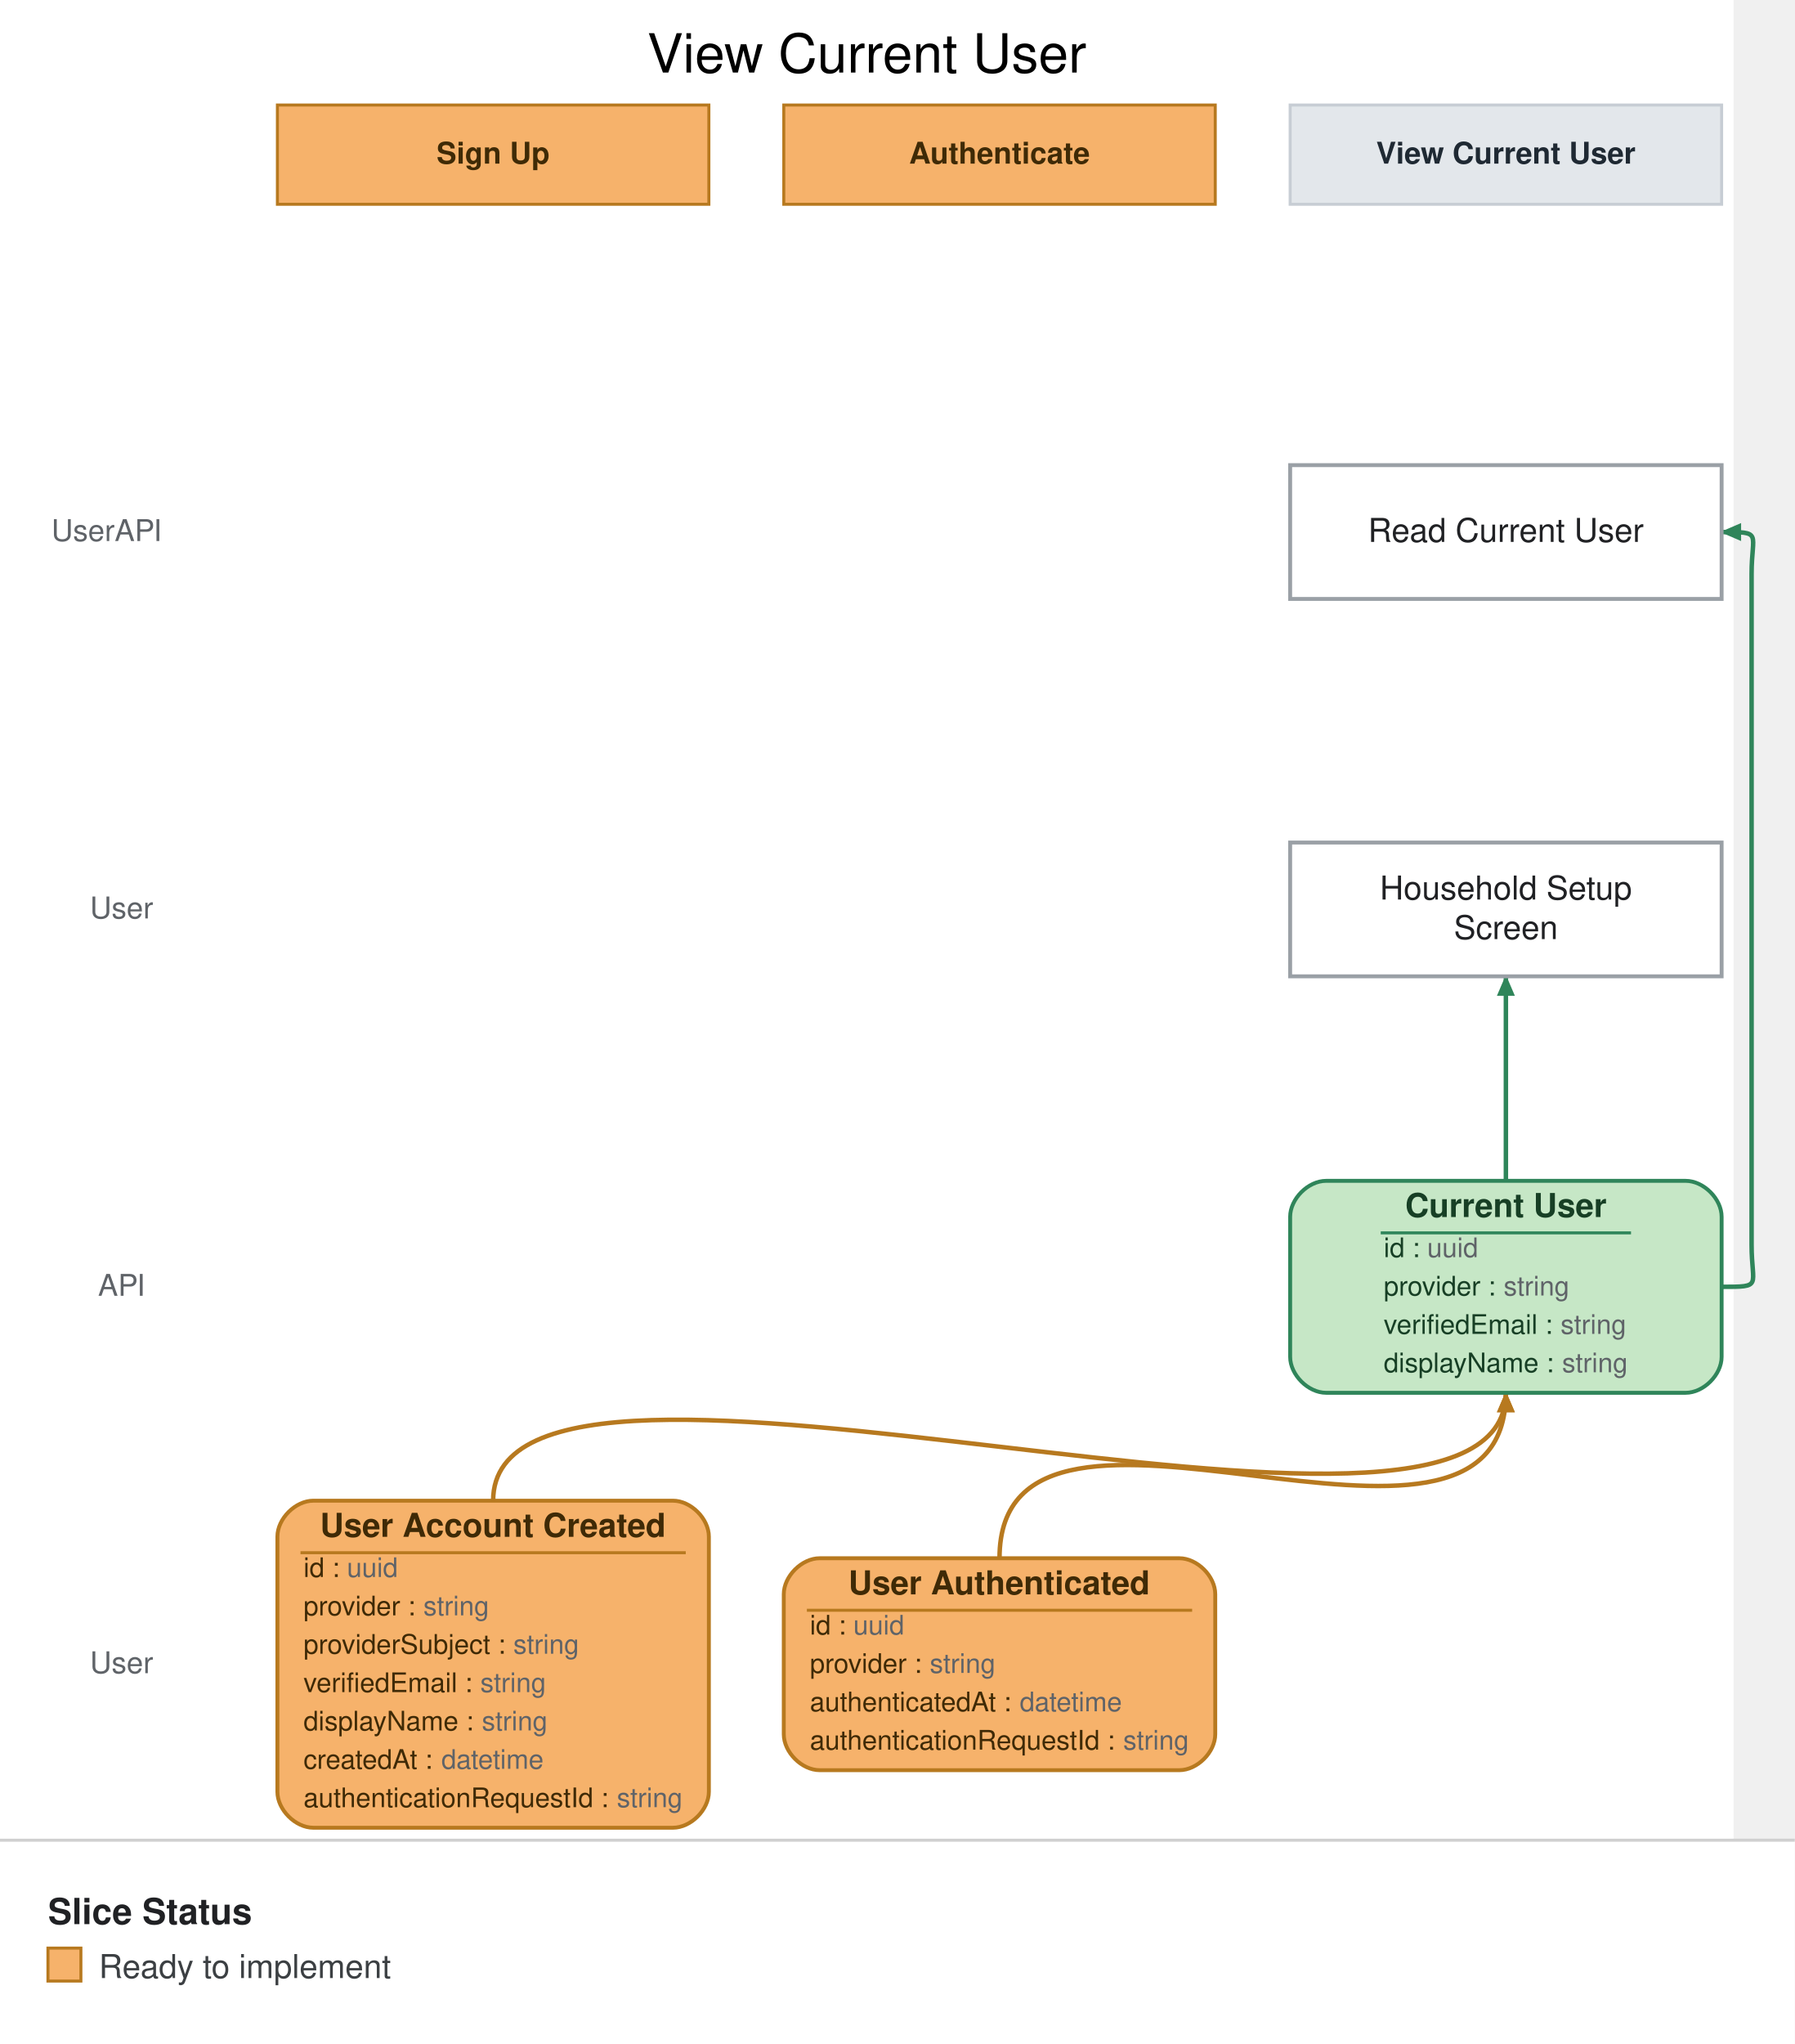
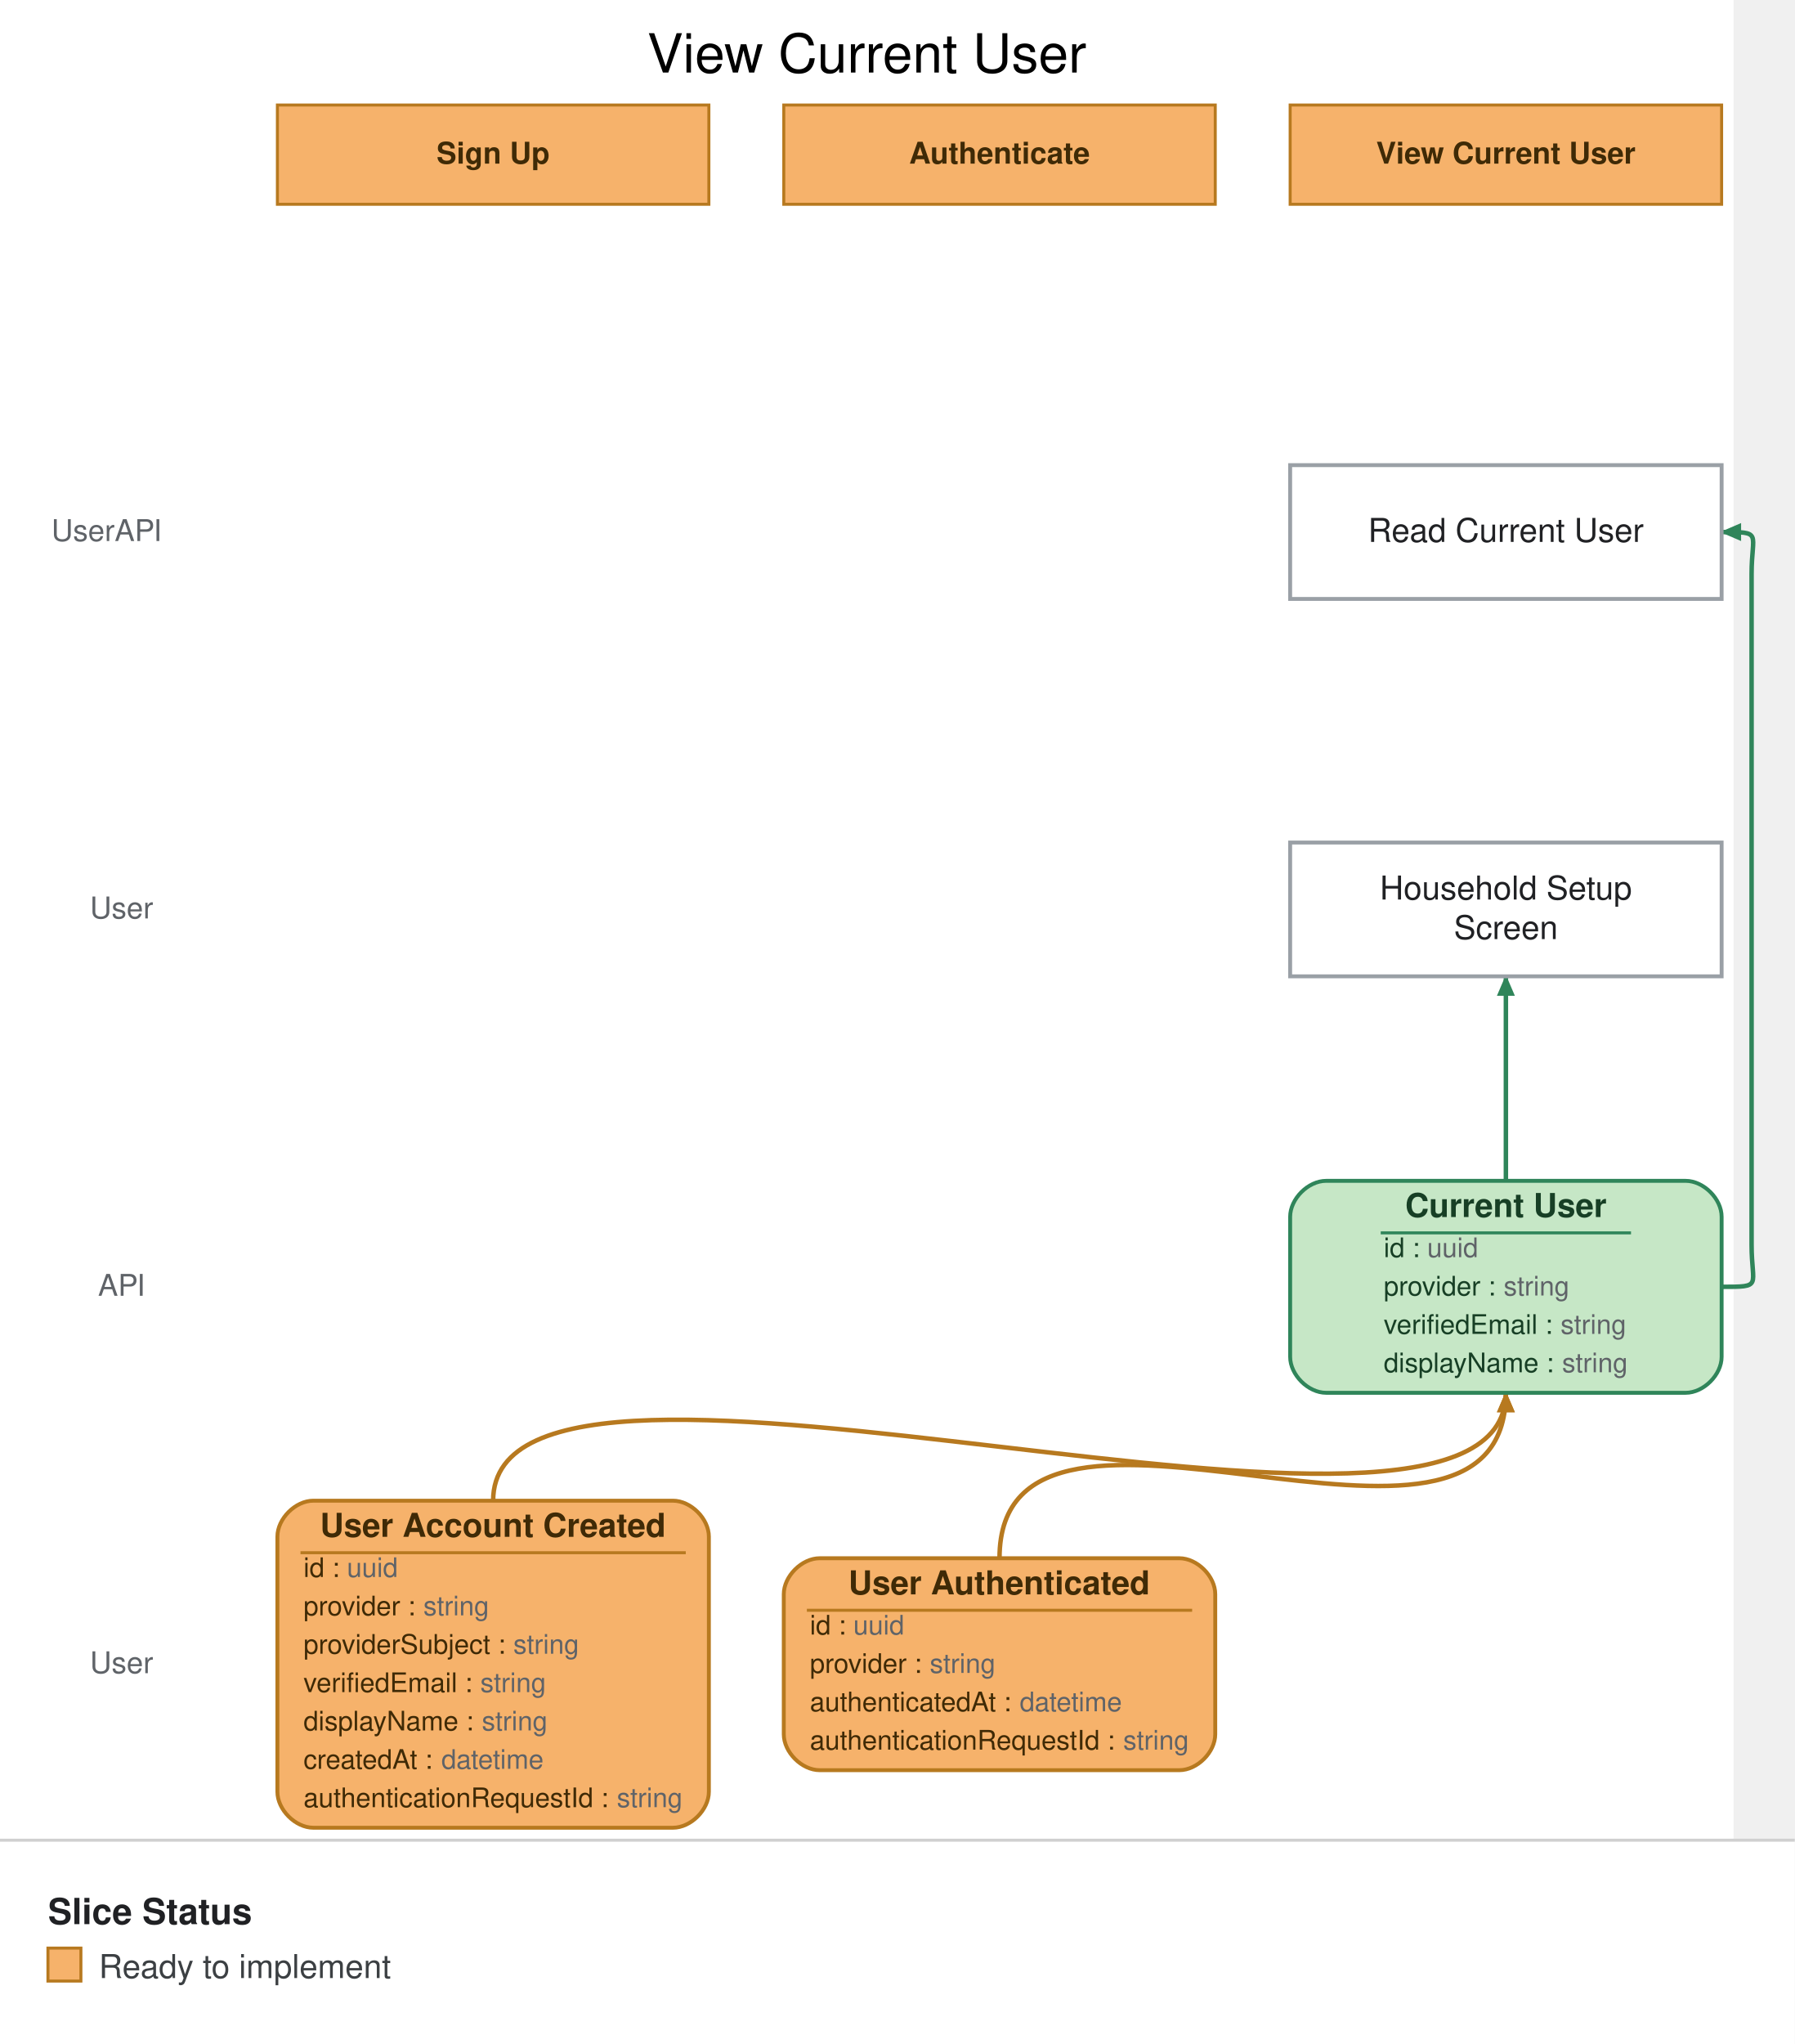
<svg xmlns="http://www.w3.org/2000/svg" xmlns:xlink="http://www.w3.org/1999/xlink" width="599pt" height="682pt" viewBox="0 0 599 682">
  <defs>
    <marker id="em-arrow-2F855A" markerWidth="9" markerHeight="9" refX="6.5" refY="3" orient="auto" markerUnits="userSpaceOnUse">
      <path d="M0,0 L7,3 L0,6 Z" fill="#2F855A" />
    </marker>
    <marker id="em-arrow-B7791F" markerWidth="9" markerHeight="9" refX="6.5" refY="3" orient="auto" markerUnits="userSpaceOnUse">
      <path d="M0,0 L7,3 L0,6 Z" fill="#B7791F" />
    </marker>
  </defs>
  <style>.em-slice-dim{opacity:.15;transition:opacity .15s ease}</style>
  <g id="graph0" class="graph" transform="scale(1 1) rotate(0) translate(4 609.84)">
    <polygon fill="white" stroke="none" points="-4,4 -4,-609.84 574.58,-609.84 574.58,4 -4,4" />
    <text xml:space="preserve" text-anchor="middle" x="285.29" y="-585.64" font-family="Helvetica,sans-Serif" font-size="18.00">View Current User</text>
    <g class="em-edges">
      <path fill="none" stroke="#2F855A" stroke-width="1.5" d="M570.58,-180.48 C584.58,-180.48 580.58,-180.48 580.58,-194.48 L580.58,-418.32 C580.58,-432.32 584.58,-432.32 570.58,-432.32" marker-end="url(#em-arrow-2F855A)" />
      <path fill="none" stroke="#2F855A" stroke-width="1.5" d="M498.58,-215.84 L498.58,-284.08" marker-end="url(#em-arrow-2F855A)" />
      <path fill="none" stroke="#B7791F" stroke-width="1.5" d="M160.58,-109.12 C160.58,-184.67 498.58,-69.57 498.58,-145.12" marker-end="url(#em-arrow-B7791F)" />
      <path fill="none" stroke="#B7791F" stroke-width="1.5" d="M329.58,-89.92 C329.58,-165.47 498.58,-69.57 498.58,-145.12" marker-end="url(#em-arrow-B7791F)" />
    </g>
    <g id="node1" class="node">
</g>
    <g id="node2" class="node">
      <text xml:space="preserve" text-anchor="middle" x="31.58" y="-429.32" font-family="Helvetica,sans-Serif" font-size="10.00" fill="#5f6368">UserAPI</text>
    </g>
    <a xlink:href="sign-up.md" href="sign-up.md" class="em-slice-link">
      <g id="node6" class="node">
        <polygon fill="#F6B26B" stroke="#B7791F" points="232.58,-574.8 88.58,-574.8 88.58,-541.68 232.58,-541.68 232.58,-574.8" />
        <text xml:space="preserve" text-anchor="middle" x="160.58" y="-555.24" font-family="Helvetica,sans-Serif" font-weight="bold" font-size="10.00" fill="#3F2A06">Sign Up</text>
      </g>
    </a>
    <g id="node3" class="node">
      <text xml:space="preserve" text-anchor="middle" x="36.58" y="-303.4" font-family="Helvetica,sans-Serif" font-size="10.00" fill="#5f6368">User</text>
    </g>
    <g id="node4" class="node">
      <text xml:space="preserve" text-anchor="middle" x="36.58" y="-177.48" font-family="Helvetica,sans-Serif" font-size="10.00" fill="#5f6368">API</text>
    </g>
    <g id="node5" class="node">
      <text xml:space="preserve" text-anchor="middle" x="36.58" y="-51.56" font-family="Helvetica,sans-Serif" font-size="10.00" fill="#5f6368">User</text>
    </g>
    <g data-slice="0" id="node18" class="node">
      <path fill="#f6b26b" stroke="#b7791f" stroke-width="1.3" d="M220.58,-109.12C220.58,-109.12 100.58,-109.12 100.58,-109.12 94.58,-109.12 88.58,-103.12 88.58,-97.12 88.58,-97.12 88.58,-12 88.58,-12 88.58,-6 94.58,0 100.58,0 100.58,0 220.58,0 220.58,0 226.58,0 232.58,-6 232.58,-12 232.58,-12 232.58,-97.12 232.58,-97.12 232.58,-103.12 226.58,-109.12 220.58,-109.12" />
      <polygon fill="#b7791f" stroke="#b7791f" points="96.29,-91.76 96.29,-91.76 224.87,-91.76 224.87,-91.76 96.29,-91.76" />
      <text xml:space="preserve" text-anchor="start" x="102.81" y="-97.06" font-family="Helvetica,sans-Serif" font-weight="bold" font-size="11.00" fill="#3f2a06">User Account Created</text>
      <text xml:space="preserve" text-anchor="start" x="97.29" y="-83.66" font-family="Helvetica,sans-Serif" font-size="9.00" fill="#3f2a06">id : </text>
      <text xml:space="preserve" text-anchor="start" x="111.79" y="-83.66" font-family="Helvetica,sans-Serif" font-size="9.00" fill="#5f6368">uuid</text>
      <text xml:space="preserve" text-anchor="start" x="97.29" y="-70.86" font-family="Helvetica,sans-Serif" font-size="9.00" fill="#3f2a06">provider : </text>
      <text xml:space="preserve" text-anchor="start" x="137.3" y="-70.86" font-family="Helvetica,sans-Serif" font-size="9.00" fill="#5f6368">string</text>
      <text xml:space="preserve" text-anchor="start" x="97.29" y="-58.06" font-family="Helvetica,sans-Serif" font-size="9.00" fill="#3f2a06">providerSubject : </text>
      <text xml:space="preserve" text-anchor="start" x="167.32" y="-58.06" font-family="Helvetica,sans-Serif" font-size="9.00" fill="#5f6368">string</text>
      <text xml:space="preserve" text-anchor="start" x="97.29" y="-45.26" font-family="Helvetica,sans-Serif" font-size="9.00" fill="#3f2a06">verifiedEmail : </text>
      <text xml:space="preserve" text-anchor="start" x="156.3" y="-45.26" font-family="Helvetica,sans-Serif" font-size="9.00" fill="#5f6368">string</text>
      <text xml:space="preserve" text-anchor="start" x="97.29" y="-32.46" font-family="Helvetica,sans-Serif" font-size="9.00" fill="#3f2a06">displayName : </text>
      <text xml:space="preserve" text-anchor="start" x="156.81" y="-32.46" font-family="Helvetica,sans-Serif" font-size="9.00" fill="#5f6368">string</text>
      <text xml:space="preserve" text-anchor="start" x="97.29" y="-19.66" font-family="Helvetica,sans-Serif" font-size="9.00" fill="#3f2a06">createdAt : </text>
      <text xml:space="preserve" text-anchor="start" x="143.31" y="-19.66" font-family="Helvetica,sans-Serif" font-size="9.00" fill="#5f6368">datetime</text>
      <text xml:space="preserve" text-anchor="start" x="97.29" y="-6.86" font-family="Helvetica,sans-Serif" font-size="9.00" fill="#3f2a06">authenticationRequestId : </text>
      <text xml:space="preserve" text-anchor="start" x="201.86" y="-6.86" font-family="Helvetica,sans-Serif" font-size="9.00" fill="#5f6368">string</text>
    </g>
    <a xlink:href="authenticate.md" href="authenticate.md" class="em-slice-link">
      <g id="node7" class="node">
        <polygon fill="#F6B26B" stroke="#B7791F" points="401.58,-574.8 257.58,-574.8 257.58,-541.68 401.58,-541.68 401.58,-574.8" />
        <text xml:space="preserve" text-anchor="middle" x="329.58" y="-555.24" font-family="Helvetica,sans-Serif" font-weight="bold" font-size="10.00" fill="#3F2A06">Authenticate</text>
      </g>
    </a>
    <a xlink:href="view-current-user.md" href="view-current-user.md" class="em-slice-link">
      <g id="node8" class="node">
-         <polygon fill="#e3e7eb" stroke="#c7cdd4" points="570.58,-574.8 426.58,-574.8 426.58,-541.68 570.58,-541.68 570.58,-574.8" />
-         <text xml:space="preserve" text-anchor="middle" x="498.58" y="-555.24" font-family="Helvetica,sans-Serif" font-weight="bold" font-size="10.00" fill="#1f2933">View Current User</text>
+         <polygon fill="#F6B26B" stroke="#B7791F" points="570.58,-574.8 426.58,-574.8 426.58,-541.68 570.58,-541.68 570.58,-574.8" />
+         <text xml:space="preserve" text-anchor="middle" x="498.58" y="-555.24" font-family="Helvetica,sans-Serif" font-weight="bold" font-size="10.00" fill="#3F2A06">View Current User</text>
      </g>
    </a>
    <g data-slice="2" id="node11" class="node">
      <polygon fill="#ffffff" stroke="#9aa0a6" stroke-width="1.3" points="570.58,-454.64 426.58,-454.64 426.58,-410 570.58,-410 570.58,-454.64" />
      <text xml:space="preserve" text-anchor="middle" x="498.58" y="-429.02" font-family="Helvetica,sans-Serif" font-size="11.00" fill="#202124">Read Current User</text>
    </g>
    <g data-slice="2" id="node14" class="node">
      <polygon fill="#ffffff" stroke="#9aa0a6" stroke-width="1.3" points="570.58,-328.72 426.58,-328.72 426.58,-284.08 570.58,-284.08 570.58,-328.72" />
      <text xml:space="preserve" text-anchor="middle" x="498.58" y="-309.7" font-family="Helvetica,sans-Serif" font-size="11.00" fill="#202124">Household Setup</text>
      <text xml:space="preserve" text-anchor="middle" x="498.58" y="-296.5" font-family="Helvetica,sans-Serif" font-size="11.00" fill="#202124">Screen</text>
    </g>
    <g data-slice="2" id="node17" class="node">
      <path fill="#c6e7c6" stroke="#2f855a" stroke-width="1.3" d="M558.58,-215.84C558.58,-215.84 438.58,-215.84 438.58,-215.84 432.58,-215.84 426.58,-209.84 426.58,-203.84 426.58,-203.84 426.58,-157.12 426.58,-157.12 426.58,-151.12 432.58,-145.12 438.58,-145.12 438.58,-145.12 558.58,-145.12 558.58,-145.12 564.58,-145.12 570.58,-151.12 570.58,-157.12 570.58,-157.12 570.58,-203.84 570.58,-203.84 570.58,-209.84 564.58,-215.84 558.58,-215.84" />
      <polygon fill="#2f855a" stroke="#2f855a" points="456.81,-198.48 456.81,-198.48 540.34,-198.48 540.34,-198.48 456.81,-198.48" />
      <text xml:space="preserve" text-anchor="start" x="464.96" y="-203.78" font-family="Helvetica,sans-Serif" font-weight="bold" font-size="11.00" fill="#173f25">Current User</text>
      <text xml:space="preserve" text-anchor="start" x="457.81" y="-190.38" font-family="Helvetica,sans-Serif" font-size="9.00" fill="#173f25">id : </text>
      <text xml:space="preserve" text-anchor="start" x="472.32" y="-190.38" font-family="Helvetica,sans-Serif" font-size="9.00" fill="#5f6368">uuid</text>
      <text xml:space="preserve" text-anchor="start" x="457.81" y="-177.58" font-family="Helvetica,sans-Serif" font-size="9.00" fill="#173f25">provider : </text>
      <text xml:space="preserve" text-anchor="start" x="497.83" y="-177.58" font-family="Helvetica,sans-Serif" font-size="9.00" fill="#5f6368">string</text>
      <text xml:space="preserve" text-anchor="start" x="457.81" y="-164.78" font-family="Helvetica,sans-Serif" font-size="9.00" fill="#173f25">verifiedEmail : </text>
      <text xml:space="preserve" text-anchor="start" x="516.83" y="-164.78" font-family="Helvetica,sans-Serif" font-size="9.00" fill="#5f6368">string</text>
      <text xml:space="preserve" text-anchor="start" x="457.81" y="-151.98" font-family="Helvetica,sans-Serif" font-size="9.00" fill="#173f25">displayName : </text>
      <text xml:space="preserve" text-anchor="start" x="517.33" y="-151.98" font-family="Helvetica,sans-Serif" font-size="9.00" fill="#5f6368">string</text>
    </g>
    <g data-slice="1" id="node19" class="node">
      <path fill="#f6b26b" stroke="#b7791f" stroke-width="1.3" d="M389.58,-89.92C389.58,-89.92 269.58,-89.92 269.58,-89.92 263.58,-89.92 257.58,-83.92 257.58,-77.92 257.58,-77.92 257.58,-31.2 257.58,-31.2 257.58,-25.2 263.58,-19.2 269.58,-19.2 269.58,-19.2 389.58,-19.2 389.58,-19.2 395.58,-19.2 401.58,-25.2 401.58,-31.2 401.58,-31.2 401.58,-77.92 401.58,-77.92 401.58,-83.92 395.58,-89.92 389.58,-89.92" />
      <polygon fill="#b7791f" stroke="#b7791f" points="265.29,-72.56 265.29,-72.56 393.87,-72.56 393.87,-72.56 265.29,-72.56" />
      <text xml:space="preserve" text-anchor="start" x="279.15" y="-77.86" font-family="Helvetica,sans-Serif" font-weight="bold" font-size="11.00" fill="#3f2a06">User Authenticated</text>
      <text xml:space="preserve" text-anchor="start" x="266.29" y="-64.46" font-family="Helvetica,sans-Serif" font-size="9.00" fill="#3f2a06">id : </text>
      <text xml:space="preserve" text-anchor="start" x="280.79" y="-64.46" font-family="Helvetica,sans-Serif" font-size="9.00" fill="#5f6368">uuid</text>
      <text xml:space="preserve" text-anchor="start" x="266.29" y="-51.66" font-family="Helvetica,sans-Serif" font-size="9.00" fill="#3f2a06">provider : </text>
      <text xml:space="preserve" text-anchor="start" x="306.3" y="-51.66" font-family="Helvetica,sans-Serif" font-size="9.00" fill="#5f6368">string</text>
      <text xml:space="preserve" text-anchor="start" x="266.29" y="-38.86" font-family="Helvetica,sans-Serif" font-size="9.00" fill="#3f2a06">authenticatedAt : </text>
      <text xml:space="preserve" text-anchor="start" x="336.33" y="-38.86" font-family="Helvetica,sans-Serif" font-size="9.00" fill="#5f6368">datetime</text>
      <text xml:space="preserve" text-anchor="start" x="266.29" y="-26.06" font-family="Helvetica,sans-Serif" font-size="9.00" fill="#3f2a06">authenticationRequestId : </text>
      <text xml:space="preserve" text-anchor="start" x="370.86" y="-26.06" font-family="Helvetica,sans-Serif" font-size="9.00" fill="#5f6368">string</text>
    </g>
    <g class="em-notes" />
    <g class="em-issues" />
    <g class="em-divergences" />
    <g class="em-loops-to" />
  </g>
  <g class="em-status-legend">
    <rect x="0" y="614" width="599" height="68" fill="#FFFFFF" />
    <line x1="0" y1="614" x2="599" y2="614" stroke="#D0D0D0" stroke-width="1" />
    <text x="16" y="642" font-family="Helvetica" font-weight="bold" font-size="12" fill="#202124">Slice Status</text>
    <rect x="16" y="650" width="11" height="11" fill="#F6B26B" stroke="#B7791F" />
    <text x="33" y="660" font-family="Helvetica" font-size="11" fill="#3C4043">Ready to implement</text>
  </g>
</svg>
